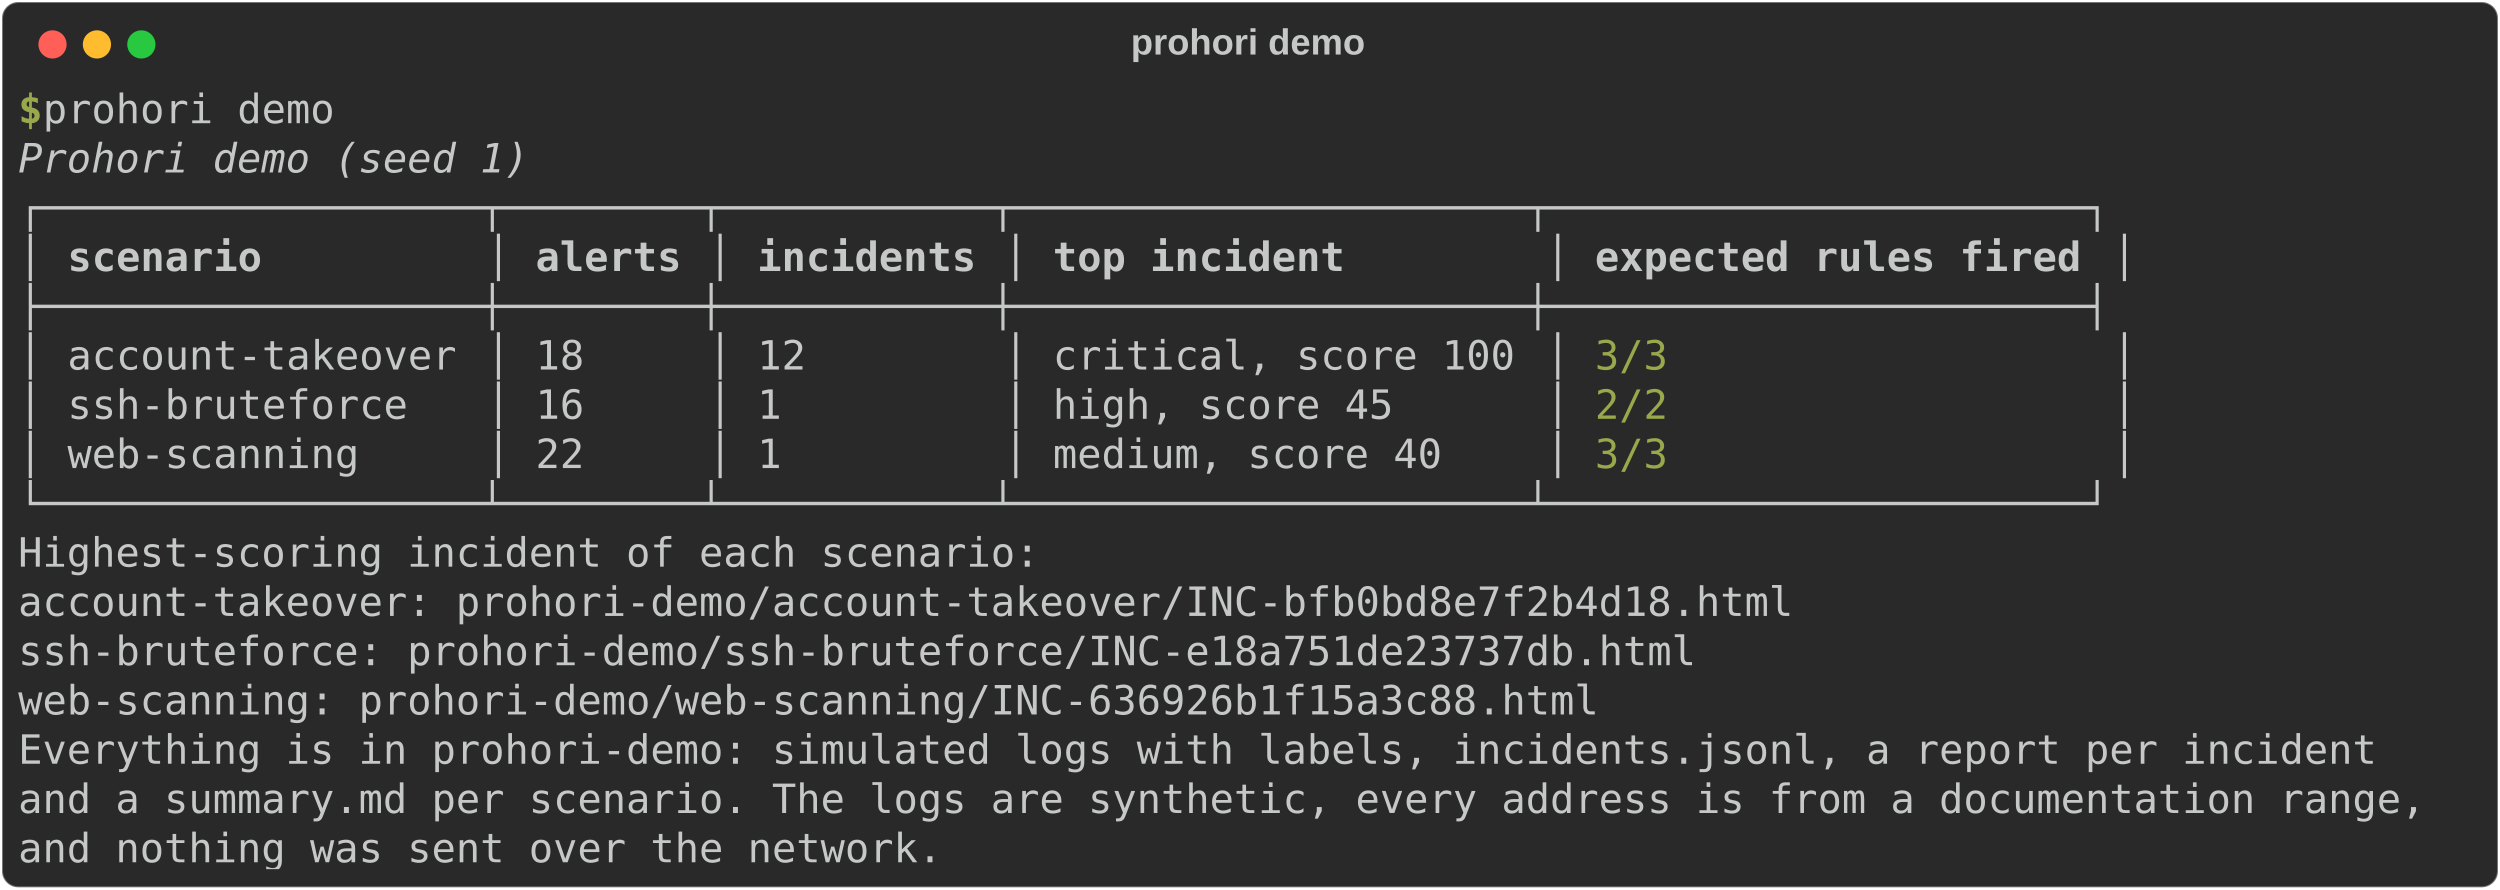
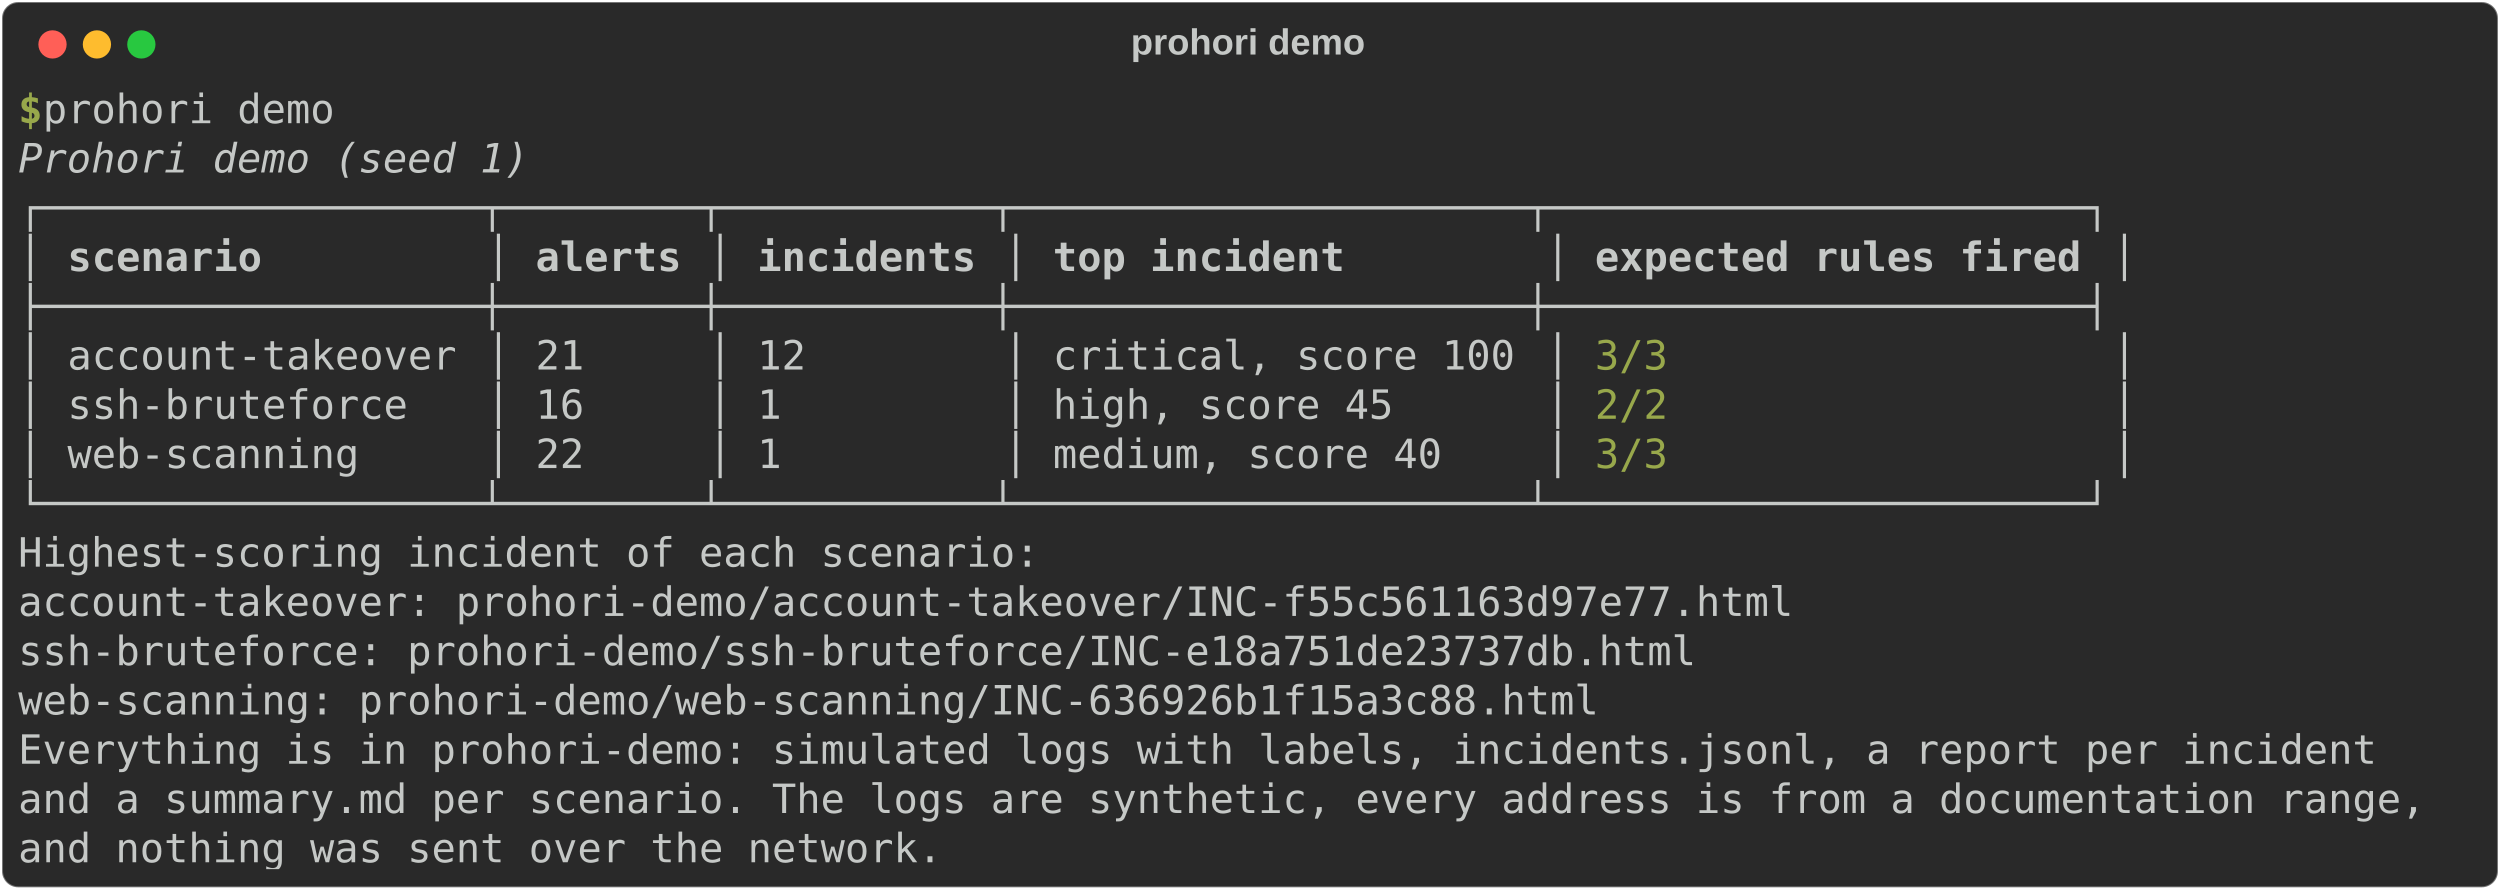
<svg xmlns="http://www.w3.org/2000/svg" class="rich-terminal" viewBox="0 0 1238 440.4">
  <style>

    @font-face {
        font-family: "Fira Code";
        src: local("FiraCode-Regular"),
                url("https://cdnjs.cloudflare.com/ajax/libs/firacode/6.2.0/woff2/FiraCode-Regular.woff2") format("woff2"),
                url("https://cdnjs.cloudflare.com/ajax/libs/firacode/6.2.0/woff/FiraCode-Regular.woff") format("woff");
        font-style: normal;
        font-weight: 400;
    }
    @font-face {
        font-family: "Fira Code";
        src: local("FiraCode-Bold"),
                url("https://cdnjs.cloudflare.com/ajax/libs/firacode/6.2.0/woff2/FiraCode-Bold.woff2") format("woff2"),
                url("https://cdnjs.cloudflare.com/ajax/libs/firacode/6.2.0/woff/FiraCode-Bold.woff") format("woff");
        font-style: bold;
        font-weight: 700;
    }

-     .terminal-1919428061-matrix {
+     .terminal-1696408824-matrix {
        font-family: Fira Code, monospace;
        font-size: 20px;
        line-height: 24.4px;
        font-variant-east-asian: full-width;
    }

-     .terminal-1919428061-title {
+     .terminal-1696408824-title {
        font-size: 18px;
        font-weight: bold;
        font-family: arial;
    }

-     .terminal-1919428061-r1 { fill: #98a84b;font-weight: bold }
- .terminal-1919428061-r2 { fill: #c5c8c6 }
- .terminal-1919428061-r3 { fill: #c5c8c6;font-style: italic; }
- .terminal-1919428061-r4 { fill: #c5c8c6;font-weight: bold }
- .terminal-1919428061-r5 { fill: #98a84b }
+     .terminal-1696408824-r1 { fill: #98a84b;font-weight: bold }
+ .terminal-1696408824-r2 { fill: #c5c8c6 }
+ .terminal-1696408824-r3 { fill: #c5c8c6;font-style: italic; }
+ .terminal-1696408824-r4 { fill: #c5c8c6;font-weight: bold }
+ .terminal-1696408824-r5 { fill: #98a84b }
    </style>
  <defs>
-     <clipPath id="terminal-1919428061-clip-terminal">
+     <clipPath id="terminal-1696408824-clip-terminal">
      <rect x="0" y="0" width="1219.0" height="389.4" />
    </clipPath>
-     <clipPath id="terminal-1919428061-line-0">
+     <clipPath id="terminal-1696408824-line-0">
      <rect x="0" y="1.5" width="1220" height="24.65" />
    </clipPath>
-     <clipPath id="terminal-1919428061-line-1">
+     <clipPath id="terminal-1696408824-line-1">
      <rect x="0" y="25.9" width="1220" height="24.65" />
    </clipPath>
-     <clipPath id="terminal-1919428061-line-2">
+     <clipPath id="terminal-1696408824-line-2">
      <rect x="0" y="50.3" width="1220" height="24.65" />
    </clipPath>
-     <clipPath id="terminal-1919428061-line-3">
+     <clipPath id="terminal-1696408824-line-3">
      <rect x="0" y="74.7" width="1220" height="24.65" />
    </clipPath>
-     <clipPath id="terminal-1919428061-line-4">
+     <clipPath id="terminal-1696408824-line-4">
      <rect x="0" y="99.1" width="1220" height="24.65" />
    </clipPath>
-     <clipPath id="terminal-1919428061-line-5">
+     <clipPath id="terminal-1696408824-line-5">
      <rect x="0" y="123.5" width="1220" height="24.65" />
    </clipPath>
-     <clipPath id="terminal-1919428061-line-6">
+     <clipPath id="terminal-1696408824-line-6">
      <rect x="0" y="147.9" width="1220" height="24.65" />
    </clipPath>
-     <clipPath id="terminal-1919428061-line-7">
+     <clipPath id="terminal-1696408824-line-7">
      <rect x="0" y="172.3" width="1220" height="24.65" />
    </clipPath>
-     <clipPath id="terminal-1919428061-line-8">
+     <clipPath id="terminal-1696408824-line-8">
      <rect x="0" y="196.7" width="1220" height="24.65" />
    </clipPath>
-     <clipPath id="terminal-1919428061-line-9">
+     <clipPath id="terminal-1696408824-line-9">
      <rect x="0" y="221.1" width="1220" height="24.65" />
    </clipPath>
-     <clipPath id="terminal-1919428061-line-10">
+     <clipPath id="terminal-1696408824-line-10">
      <rect x="0" y="245.5" width="1220" height="24.65" />
    </clipPath>
-     <clipPath id="terminal-1919428061-line-11">
+     <clipPath id="terminal-1696408824-line-11">
      <rect x="0" y="269.9" width="1220" height="24.65" />
    </clipPath>
-     <clipPath id="terminal-1919428061-line-12">
+     <clipPath id="terminal-1696408824-line-12">
      <rect x="0" y="294.3" width="1220" height="24.65" />
    </clipPath>
-     <clipPath id="terminal-1919428061-line-13">
+     <clipPath id="terminal-1696408824-line-13">
      <rect x="0" y="318.7" width="1220" height="24.65" />
    </clipPath>
-     <clipPath id="terminal-1919428061-line-14">
+     <clipPath id="terminal-1696408824-line-14">
      <rect x="0" y="343.1" width="1220" height="24.65" />
    </clipPath>
  </defs>
  <rect fill="#292929" stroke="rgba(255,255,255,0.35)" stroke-width="1" x="1" y="1" width="1236" height="438.4" rx="8" />
-   <text class="terminal-1919428061-title" fill="#c5c8c6" text-anchor="middle" x="618" y="27">prohori demo</text>
+   <text class="terminal-1696408824-title" fill="#c5c8c6" text-anchor="middle" x="618" y="27">prohori demo</text>
  <g transform="translate(26,22)">
    <circle cx="0" cy="0" r="7" fill="#ff5f57" />
    <circle cx="22" cy="0" r="7" fill="#febc2e" />
    <circle cx="44" cy="0" r="7" fill="#28c840" />
  </g>
-   <g transform="translate(9, 41)" clip-path="url(#terminal-1919428061-clip-terminal)">
-     <g class="terminal-1919428061-matrix">
-       <text class="terminal-1919428061-r1" x="0" y="20" textLength="12.2" clip-path="url(#terminal-1919428061-line-0)">$</text>
-       <text class="terminal-1919428061-r2" x="12.2" y="20" textLength="158.6" clip-path="url(#terminal-1919428061-line-0)"> prohori demo</text>
-       <text class="terminal-1919428061-r2" x="1220" y="20" textLength="12.2" clip-path="url(#terminal-1919428061-line-0)">
+   <g transform="translate(9, 41)" clip-path="url(#terminal-1696408824-clip-terminal)">
+     <g class="terminal-1696408824-matrix">
+       <text class="terminal-1696408824-r1" x="0" y="20" textLength="12.2" clip-path="url(#terminal-1696408824-line-0)">$</text>
+       <text class="terminal-1696408824-r2" x="12.2" y="20" textLength="158.6" clip-path="url(#terminal-1696408824-line-0)"> prohori demo</text>
+       <text class="terminal-1696408824-r2" x="1220" y="20" textLength="12.2" clip-path="url(#terminal-1696408824-line-0)">
</text>
-       <text class="terminal-1919428061-r3" x="0" y="44.4" textLength="1049.2" clip-path="url(#terminal-1919428061-line-1)">                                Prohori demo (seed 1)                                 </text>
-       <text class="terminal-1919428061-r2" x="1220" y="44.4" textLength="12.2" clip-path="url(#terminal-1919428061-line-1)">
+       <text class="terminal-1696408824-r3" x="0" y="44.4" textLength="1049.2" clip-path="url(#terminal-1696408824-line-1)">                                Prohori demo (seed 1)                                 </text>
+       <text class="terminal-1696408824-r2" x="1220" y="44.4" textLength="12.2" clip-path="url(#terminal-1696408824-line-1)">
</text>
-       <text class="terminal-1919428061-r2" x="0" y="68.8" textLength="1049.2" clip-path="url(#terminal-1919428061-line-2)">┌──────────────────┬────────┬───────────┬─────────────────────┬──────────────────────┐</text>
-       <text class="terminal-1919428061-r2" x="1220" y="68.8" textLength="12.2" clip-path="url(#terminal-1919428061-line-2)">
+       <text class="terminal-1696408824-r2" x="0" y="68.8" textLength="1049.2" clip-path="url(#terminal-1696408824-line-2)">┌──────────────────┬────────┬───────────┬─────────────────────┬──────────────────────┐</text>
+       <text class="terminal-1696408824-r2" x="1220" y="68.8" textLength="12.2" clip-path="url(#terminal-1696408824-line-2)">
</text>
-       <text class="terminal-1919428061-r2" x="0" y="93.2" textLength="12.2" clip-path="url(#terminal-1919428061-line-3)">│</text>
-       <text class="terminal-1919428061-r4" x="24.4" y="93.2" textLength="195.2" clip-path="url(#terminal-1919428061-line-3)">scenario        </text>
-       <text class="terminal-1919428061-r2" x="231.8" y="93.2" textLength="12.2" clip-path="url(#terminal-1919428061-line-3)">│</text>
-       <text class="terminal-1919428061-r4" x="256.2" y="93.2" textLength="73.2" clip-path="url(#terminal-1919428061-line-3)">alerts</text>
-       <text class="terminal-1919428061-r2" x="341.6" y="93.2" textLength="12.2" clip-path="url(#terminal-1919428061-line-3)">│</text>
-       <text class="terminal-1919428061-r4" x="366" y="93.2" textLength="109.8" clip-path="url(#terminal-1919428061-line-3)">incidents</text>
-       <text class="terminal-1919428061-r2" x="488" y="93.2" textLength="12.2" clip-path="url(#terminal-1919428061-line-3)">│</text>
-       <text class="terminal-1919428061-r4" x="512.4" y="93.2" textLength="231.8" clip-path="url(#terminal-1919428061-line-3)">top incident       </text>
-       <text class="terminal-1919428061-r2" x="756.4" y="93.2" textLength="12.2" clip-path="url(#terminal-1919428061-line-3)">│</text>
-       <text class="terminal-1919428061-r4" x="780.8" y="93.2" textLength="244" clip-path="url(#terminal-1919428061-line-3)">expected rules fired</text>
-       <text class="terminal-1919428061-r2" x="1037" y="93.2" textLength="12.2" clip-path="url(#terminal-1919428061-line-3)">│</text>
-       <text class="terminal-1919428061-r2" x="1220" y="93.2" textLength="12.2" clip-path="url(#terminal-1919428061-line-3)">
+       <text class="terminal-1696408824-r2" x="0" y="93.2" textLength="12.2" clip-path="url(#terminal-1696408824-line-3)">│</text>
+       <text class="terminal-1696408824-r4" x="24.4" y="93.2" textLength="195.2" clip-path="url(#terminal-1696408824-line-3)">scenario        </text>
+       <text class="terminal-1696408824-r2" x="231.8" y="93.2" textLength="12.2" clip-path="url(#terminal-1696408824-line-3)">│</text>
+       <text class="terminal-1696408824-r4" x="256.2" y="93.2" textLength="73.2" clip-path="url(#terminal-1696408824-line-3)">alerts</text>
+       <text class="terminal-1696408824-r2" x="341.6" y="93.2" textLength="12.2" clip-path="url(#terminal-1696408824-line-3)">│</text>
+       <text class="terminal-1696408824-r4" x="366" y="93.2" textLength="109.8" clip-path="url(#terminal-1696408824-line-3)">incidents</text>
+       <text class="terminal-1696408824-r2" x="488" y="93.2" textLength="12.2" clip-path="url(#terminal-1696408824-line-3)">│</text>
+       <text class="terminal-1696408824-r4" x="512.4" y="93.2" textLength="231.8" clip-path="url(#terminal-1696408824-line-3)">top incident       </text>
+       <text class="terminal-1696408824-r2" x="756.4" y="93.2" textLength="12.2" clip-path="url(#terminal-1696408824-line-3)">│</text>
+       <text class="terminal-1696408824-r4" x="780.8" y="93.2" textLength="244" clip-path="url(#terminal-1696408824-line-3)">expected rules fired</text>
+       <text class="terminal-1696408824-r2" x="1037" y="93.2" textLength="12.2" clip-path="url(#terminal-1696408824-line-3)">│</text>
+       <text class="terminal-1696408824-r2" x="1220" y="93.2" textLength="12.2" clip-path="url(#terminal-1696408824-line-3)">
</text>
-       <text class="terminal-1919428061-r2" x="0" y="117.6" textLength="1049.2" clip-path="url(#terminal-1919428061-line-4)">├──────────────────┼────────┼───────────┼─────────────────────┼──────────────────────┤</text>
-       <text class="terminal-1919428061-r2" x="1220" y="117.6" textLength="12.2" clip-path="url(#terminal-1919428061-line-4)">
+       <text class="terminal-1696408824-r2" x="0" y="117.6" textLength="1049.2" clip-path="url(#terminal-1696408824-line-4)">├──────────────────┼────────┼───────────┼─────────────────────┼──────────────────────┤</text>
+       <text class="terminal-1696408824-r2" x="1220" y="117.6" textLength="12.2" clip-path="url(#terminal-1696408824-line-4)">
</text>
-       <text class="terminal-1919428061-r2" x="0" y="142" textLength="12.2" clip-path="url(#terminal-1919428061-line-5)">│</text>
-       <text class="terminal-1919428061-r2" x="24.4" y="142" textLength="195.2" clip-path="url(#terminal-1919428061-line-5)">account-takeover</text>
-       <text class="terminal-1919428061-r2" x="231.8" y="142" textLength="12.2" clip-path="url(#terminal-1919428061-line-5)">│</text>
-       <text class="terminal-1919428061-r2" x="256.2" y="142" textLength="73.2" clip-path="url(#terminal-1919428061-line-5)">    18</text>
-       <text class="terminal-1919428061-r2" x="341.6" y="142" textLength="12.2" clip-path="url(#terminal-1919428061-line-5)">│</text>
-       <text class="terminal-1919428061-r2" x="366" y="142" textLength="109.8" clip-path="url(#terminal-1919428061-line-5)">       12</text>
-       <text class="terminal-1919428061-r2" x="488" y="142" textLength="12.2" clip-path="url(#terminal-1919428061-line-5)">│</text>
-       <text class="terminal-1919428061-r2" x="512.4" y="142" textLength="231.8" clip-path="url(#terminal-1919428061-line-5)">critical, score 100</text>
-       <text class="terminal-1919428061-r2" x="756.4" y="142" textLength="12.2" clip-path="url(#terminal-1919428061-line-5)">│</text>
-       <text class="terminal-1919428061-r5" x="780.8" y="142" textLength="244" clip-path="url(#terminal-1919428061-line-5)">                 3/3</text>
-       <text class="terminal-1919428061-r2" x="1037" y="142" textLength="12.2" clip-path="url(#terminal-1919428061-line-5)">│</text>
-       <text class="terminal-1919428061-r2" x="1220" y="142" textLength="12.2" clip-path="url(#terminal-1919428061-line-5)">
+       <text class="terminal-1696408824-r2" x="0" y="142" textLength="12.2" clip-path="url(#terminal-1696408824-line-5)">│</text>
+       <text class="terminal-1696408824-r2" x="24.4" y="142" textLength="195.2" clip-path="url(#terminal-1696408824-line-5)">account-takeover</text>
+       <text class="terminal-1696408824-r2" x="231.8" y="142" textLength="12.2" clip-path="url(#terminal-1696408824-line-5)">│</text>
+       <text class="terminal-1696408824-r2" x="256.2" y="142" textLength="73.2" clip-path="url(#terminal-1696408824-line-5)">    21</text>
+       <text class="terminal-1696408824-r2" x="341.6" y="142" textLength="12.2" clip-path="url(#terminal-1696408824-line-5)">│</text>
+       <text class="terminal-1696408824-r2" x="366" y="142" textLength="109.8" clip-path="url(#terminal-1696408824-line-5)">       12</text>
+       <text class="terminal-1696408824-r2" x="488" y="142" textLength="12.2" clip-path="url(#terminal-1696408824-line-5)">│</text>
+       <text class="terminal-1696408824-r2" x="512.4" y="142" textLength="231.8" clip-path="url(#terminal-1696408824-line-5)">critical, score 100</text>
+       <text class="terminal-1696408824-r2" x="756.4" y="142" textLength="12.2" clip-path="url(#terminal-1696408824-line-5)">│</text>
+       <text class="terminal-1696408824-r5" x="780.8" y="142" textLength="244" clip-path="url(#terminal-1696408824-line-5)">                 3/3</text>
+       <text class="terminal-1696408824-r2" x="1037" y="142" textLength="12.2" clip-path="url(#terminal-1696408824-line-5)">│</text>
+       <text class="terminal-1696408824-r2" x="1220" y="142" textLength="12.2" clip-path="url(#terminal-1696408824-line-5)">
</text>
-       <text class="terminal-1919428061-r2" x="0" y="166.4" textLength="12.2" clip-path="url(#terminal-1919428061-line-6)">│</text>
-       <text class="terminal-1919428061-r2" x="24.4" y="166.4" textLength="195.2" clip-path="url(#terminal-1919428061-line-6)">ssh-bruteforce  </text>
-       <text class="terminal-1919428061-r2" x="231.8" y="166.4" textLength="12.2" clip-path="url(#terminal-1919428061-line-6)">│</text>
-       <text class="terminal-1919428061-r2" x="256.2" y="166.4" textLength="73.2" clip-path="url(#terminal-1919428061-line-6)">    16</text>
-       <text class="terminal-1919428061-r2" x="341.6" y="166.4" textLength="12.2" clip-path="url(#terminal-1919428061-line-6)">│</text>
-       <text class="terminal-1919428061-r2" x="366" y="166.4" textLength="109.8" clip-path="url(#terminal-1919428061-line-6)">        1</text>
-       <text class="terminal-1919428061-r2" x="488" y="166.4" textLength="12.2" clip-path="url(#terminal-1919428061-line-6)">│</text>
-       <text class="terminal-1919428061-r2" x="512.4" y="166.4" textLength="231.8" clip-path="url(#terminal-1919428061-line-6)">high, score 45     </text>
-       <text class="terminal-1919428061-r2" x="756.4" y="166.4" textLength="12.2" clip-path="url(#terminal-1919428061-line-6)">│</text>
-       <text class="terminal-1919428061-r5" x="780.8" y="166.4" textLength="244" clip-path="url(#terminal-1919428061-line-6)">                 2/2</text>
-       <text class="terminal-1919428061-r2" x="1037" y="166.4" textLength="12.2" clip-path="url(#terminal-1919428061-line-6)">│</text>
-       <text class="terminal-1919428061-r2" x="1220" y="166.4" textLength="12.2" clip-path="url(#terminal-1919428061-line-6)">
+       <text class="terminal-1696408824-r2" x="0" y="166.4" textLength="12.2" clip-path="url(#terminal-1696408824-line-6)">│</text>
+       <text class="terminal-1696408824-r2" x="24.4" y="166.4" textLength="195.2" clip-path="url(#terminal-1696408824-line-6)">ssh-bruteforce  </text>
+       <text class="terminal-1696408824-r2" x="231.8" y="166.4" textLength="12.2" clip-path="url(#terminal-1696408824-line-6)">│</text>
+       <text class="terminal-1696408824-r2" x="256.2" y="166.4" textLength="73.2" clip-path="url(#terminal-1696408824-line-6)">    16</text>
+       <text class="terminal-1696408824-r2" x="341.6" y="166.4" textLength="12.2" clip-path="url(#terminal-1696408824-line-6)">│</text>
+       <text class="terminal-1696408824-r2" x="366" y="166.4" textLength="109.8" clip-path="url(#terminal-1696408824-line-6)">        1</text>
+       <text class="terminal-1696408824-r2" x="488" y="166.4" textLength="12.2" clip-path="url(#terminal-1696408824-line-6)">│</text>
+       <text class="terminal-1696408824-r2" x="512.4" y="166.4" textLength="231.8" clip-path="url(#terminal-1696408824-line-6)">high, score 45     </text>
+       <text class="terminal-1696408824-r2" x="756.4" y="166.4" textLength="12.2" clip-path="url(#terminal-1696408824-line-6)">│</text>
+       <text class="terminal-1696408824-r5" x="780.8" y="166.4" textLength="244" clip-path="url(#terminal-1696408824-line-6)">                 2/2</text>
+       <text class="terminal-1696408824-r2" x="1037" y="166.4" textLength="12.2" clip-path="url(#terminal-1696408824-line-6)">│</text>
+       <text class="terminal-1696408824-r2" x="1220" y="166.4" textLength="12.2" clip-path="url(#terminal-1696408824-line-6)">
</text>
-       <text class="terminal-1919428061-r2" x="0" y="190.8" textLength="12.2" clip-path="url(#terminal-1919428061-line-7)">│</text>
-       <text class="terminal-1919428061-r2" x="24.4" y="190.8" textLength="195.2" clip-path="url(#terminal-1919428061-line-7)">web-scanning    </text>
-       <text class="terminal-1919428061-r2" x="231.8" y="190.8" textLength="12.2" clip-path="url(#terminal-1919428061-line-7)">│</text>
-       <text class="terminal-1919428061-r2" x="256.2" y="190.8" textLength="73.2" clip-path="url(#terminal-1919428061-line-7)">    22</text>
-       <text class="terminal-1919428061-r2" x="341.6" y="190.8" textLength="12.2" clip-path="url(#terminal-1919428061-line-7)">│</text>
-       <text class="terminal-1919428061-r2" x="366" y="190.8" textLength="109.8" clip-path="url(#terminal-1919428061-line-7)">        1</text>
-       <text class="terminal-1919428061-r2" x="488" y="190.8" textLength="12.2" clip-path="url(#terminal-1919428061-line-7)">│</text>
-       <text class="terminal-1919428061-r2" x="512.4" y="190.8" textLength="231.8" clip-path="url(#terminal-1919428061-line-7)">medium, score 40   </text>
-       <text class="terminal-1919428061-r2" x="756.4" y="190.8" textLength="12.2" clip-path="url(#terminal-1919428061-line-7)">│</text>
-       <text class="terminal-1919428061-r5" x="780.8" y="190.8" textLength="244" clip-path="url(#terminal-1919428061-line-7)">                 3/3</text>
-       <text class="terminal-1919428061-r2" x="1037" y="190.8" textLength="12.2" clip-path="url(#terminal-1919428061-line-7)">│</text>
-       <text class="terminal-1919428061-r2" x="1220" y="190.8" textLength="12.2" clip-path="url(#terminal-1919428061-line-7)">
+       <text class="terminal-1696408824-r2" x="0" y="190.8" textLength="12.2" clip-path="url(#terminal-1696408824-line-7)">│</text>
+       <text class="terminal-1696408824-r2" x="24.4" y="190.8" textLength="195.2" clip-path="url(#terminal-1696408824-line-7)">web-scanning    </text>
+       <text class="terminal-1696408824-r2" x="231.8" y="190.8" textLength="12.2" clip-path="url(#terminal-1696408824-line-7)">│</text>
+       <text class="terminal-1696408824-r2" x="256.2" y="190.8" textLength="73.2" clip-path="url(#terminal-1696408824-line-7)">    22</text>
+       <text class="terminal-1696408824-r2" x="341.6" y="190.8" textLength="12.2" clip-path="url(#terminal-1696408824-line-7)">│</text>
+       <text class="terminal-1696408824-r2" x="366" y="190.8" textLength="109.8" clip-path="url(#terminal-1696408824-line-7)">        1</text>
+       <text class="terminal-1696408824-r2" x="488" y="190.8" textLength="12.2" clip-path="url(#terminal-1696408824-line-7)">│</text>
+       <text class="terminal-1696408824-r2" x="512.4" y="190.8" textLength="231.8" clip-path="url(#terminal-1696408824-line-7)">medium, score 40   </text>
+       <text class="terminal-1696408824-r2" x="756.4" y="190.8" textLength="12.2" clip-path="url(#terminal-1696408824-line-7)">│</text>
+       <text class="terminal-1696408824-r5" x="780.8" y="190.8" textLength="244" clip-path="url(#terminal-1696408824-line-7)">                 3/3</text>
+       <text class="terminal-1696408824-r2" x="1037" y="190.8" textLength="12.2" clip-path="url(#terminal-1696408824-line-7)">│</text>
+       <text class="terminal-1696408824-r2" x="1220" y="190.8" textLength="12.2" clip-path="url(#terminal-1696408824-line-7)">
</text>
-       <text class="terminal-1919428061-r2" x="0" y="215.2" textLength="1049.2" clip-path="url(#terminal-1919428061-line-8)">└──────────────────┴────────┴───────────┴─────────────────────┴──────────────────────┘</text>
-       <text class="terminal-1919428061-r2" x="1220" y="215.2" textLength="12.2" clip-path="url(#terminal-1919428061-line-8)">
+       <text class="terminal-1696408824-r2" x="0" y="215.2" textLength="1049.2" clip-path="url(#terminal-1696408824-line-8)">└──────────────────┴────────┴───────────┴─────────────────────┴──────────────────────┘</text>
+       <text class="terminal-1696408824-r2" x="1220" y="215.2" textLength="12.2" clip-path="url(#terminal-1696408824-line-8)">
</text>
-       <text class="terminal-1919428061-r2" x="0" y="239.6" textLength="512.4" clip-path="url(#terminal-1919428061-line-9)">Highest-scoring incident of each scenario:</text>
-       <text class="terminal-1919428061-r2" x="1220" y="239.6" textLength="12.2" clip-path="url(#terminal-1919428061-line-9)">
+       <text class="terminal-1696408824-r2" x="0" y="239.6" textLength="512.4" clip-path="url(#terminal-1696408824-line-9)">Highest-scoring incident of each scenario:</text>
+       <text class="terminal-1696408824-r2" x="1220" y="239.6" textLength="12.2" clip-path="url(#terminal-1696408824-line-9)">
</text>
-       <text class="terminal-1919428061-r2" x="0" y="264" textLength="915" clip-path="url(#terminal-1919428061-line-10)">  account-takeover: prohori-demo/account-takeover/INC-bfb0bd8e7f2b4d18.html</text>
-       <text class="terminal-1919428061-r2" x="1220" y="264" textLength="12.2" clip-path="url(#terminal-1919428061-line-10)">
+       <text class="terminal-1696408824-r2" x="0" y="264" textLength="915" clip-path="url(#terminal-1696408824-line-10)">  account-takeover: prohori-demo/account-takeover/INC-f55c561163d97e77.html</text>
+       <text class="terminal-1696408824-r2" x="1220" y="264" textLength="12.2" clip-path="url(#terminal-1696408824-line-10)">
</text>
-       <text class="terminal-1919428061-r2" x="0" y="288.4" textLength="866.2" clip-path="url(#terminal-1919428061-line-11)">  ssh-bruteforce: prohori-demo/ssh-bruteforce/INC-e18a751de23737db.html</text>
-       <text class="terminal-1919428061-r2" x="1220" y="288.4" textLength="12.2" clip-path="url(#terminal-1919428061-line-11)">
+       <text class="terminal-1696408824-r2" x="0" y="288.4" textLength="866.2" clip-path="url(#terminal-1696408824-line-11)">  ssh-bruteforce: prohori-demo/ssh-bruteforce/INC-e18a751de23737db.html</text>
+       <text class="terminal-1696408824-r2" x="1220" y="288.4" textLength="12.2" clip-path="url(#terminal-1696408824-line-11)">
</text>
-       <text class="terminal-1919428061-r2" x="0" y="312.8" textLength="817.4" clip-path="url(#terminal-1919428061-line-12)">  web-scanning: prohori-demo/web-scanning/INC-636926b1f15a3c88.html</text>
-       <text class="terminal-1919428061-r2" x="1220" y="312.8" textLength="12.2" clip-path="url(#terminal-1919428061-line-12)">
+       <text class="terminal-1696408824-r2" x="0" y="312.8" textLength="817.4" clip-path="url(#terminal-1696408824-line-12)">  web-scanning: prohori-demo/web-scanning/INC-636926b1f15a3c88.html</text>
+       <text class="terminal-1696408824-r2" x="1220" y="312.8" textLength="12.2" clip-path="url(#terminal-1696408824-line-12)">
</text>
-       <text class="terminal-1919428061-r2" x="0" y="337.2" textLength="1195.6" clip-path="url(#terminal-1919428061-line-13)">Everything is in prohori-demo: simulated logs with labels, incidents.jsonl, a report per incident </text>
-       <text class="terminal-1919428061-r2" x="1220" y="337.2" textLength="12.2" clip-path="url(#terminal-1919428061-line-13)">
+       <text class="terminal-1696408824-r2" x="0" y="337.2" textLength="1195.6" clip-path="url(#terminal-1696408824-line-13)">Everything is in prohori-demo: simulated logs with labels, incidents.jsonl, a report per incident </text>
+       <text class="terminal-1696408824-r2" x="1220" y="337.2" textLength="12.2" clip-path="url(#terminal-1696408824-line-13)">
</text>
-       <text class="terminal-1919428061-r2" x="0" y="361.6" textLength="1220" clip-path="url(#terminal-1919428061-line-14)">and a summary.md per scenario. The logs are synthetic, every address is from a documentation range, </text>
-       <text class="terminal-1919428061-r2" x="1220" y="361.6" textLength="12.2" clip-path="url(#terminal-1919428061-line-14)">
+       <text class="terminal-1696408824-r2" x="0" y="361.6" textLength="1220" clip-path="url(#terminal-1696408824-line-14)">and a summary.md per scenario. The logs are synthetic, every address is from a documentation range, </text>
+       <text class="terminal-1696408824-r2" x="1220" y="361.6" textLength="12.2" clip-path="url(#terminal-1696408824-line-14)">
</text>
-       <text class="terminal-1919428061-r2" x="0" y="386" textLength="463.6" clip-path="url(#terminal-1919428061-line-15)">and nothing was sent over the network.</text>
-       <text class="terminal-1919428061-r2" x="1220" y="386" textLength="12.2" clip-path="url(#terminal-1919428061-line-15)">
+       <text class="terminal-1696408824-r2" x="0" y="386" textLength="463.6" clip-path="url(#terminal-1696408824-line-15)">and nothing was sent over the network.</text>
+       <text class="terminal-1696408824-r2" x="1220" y="386" textLength="12.2" clip-path="url(#terminal-1696408824-line-15)">
</text>
    </g>
  </g>
</svg>
